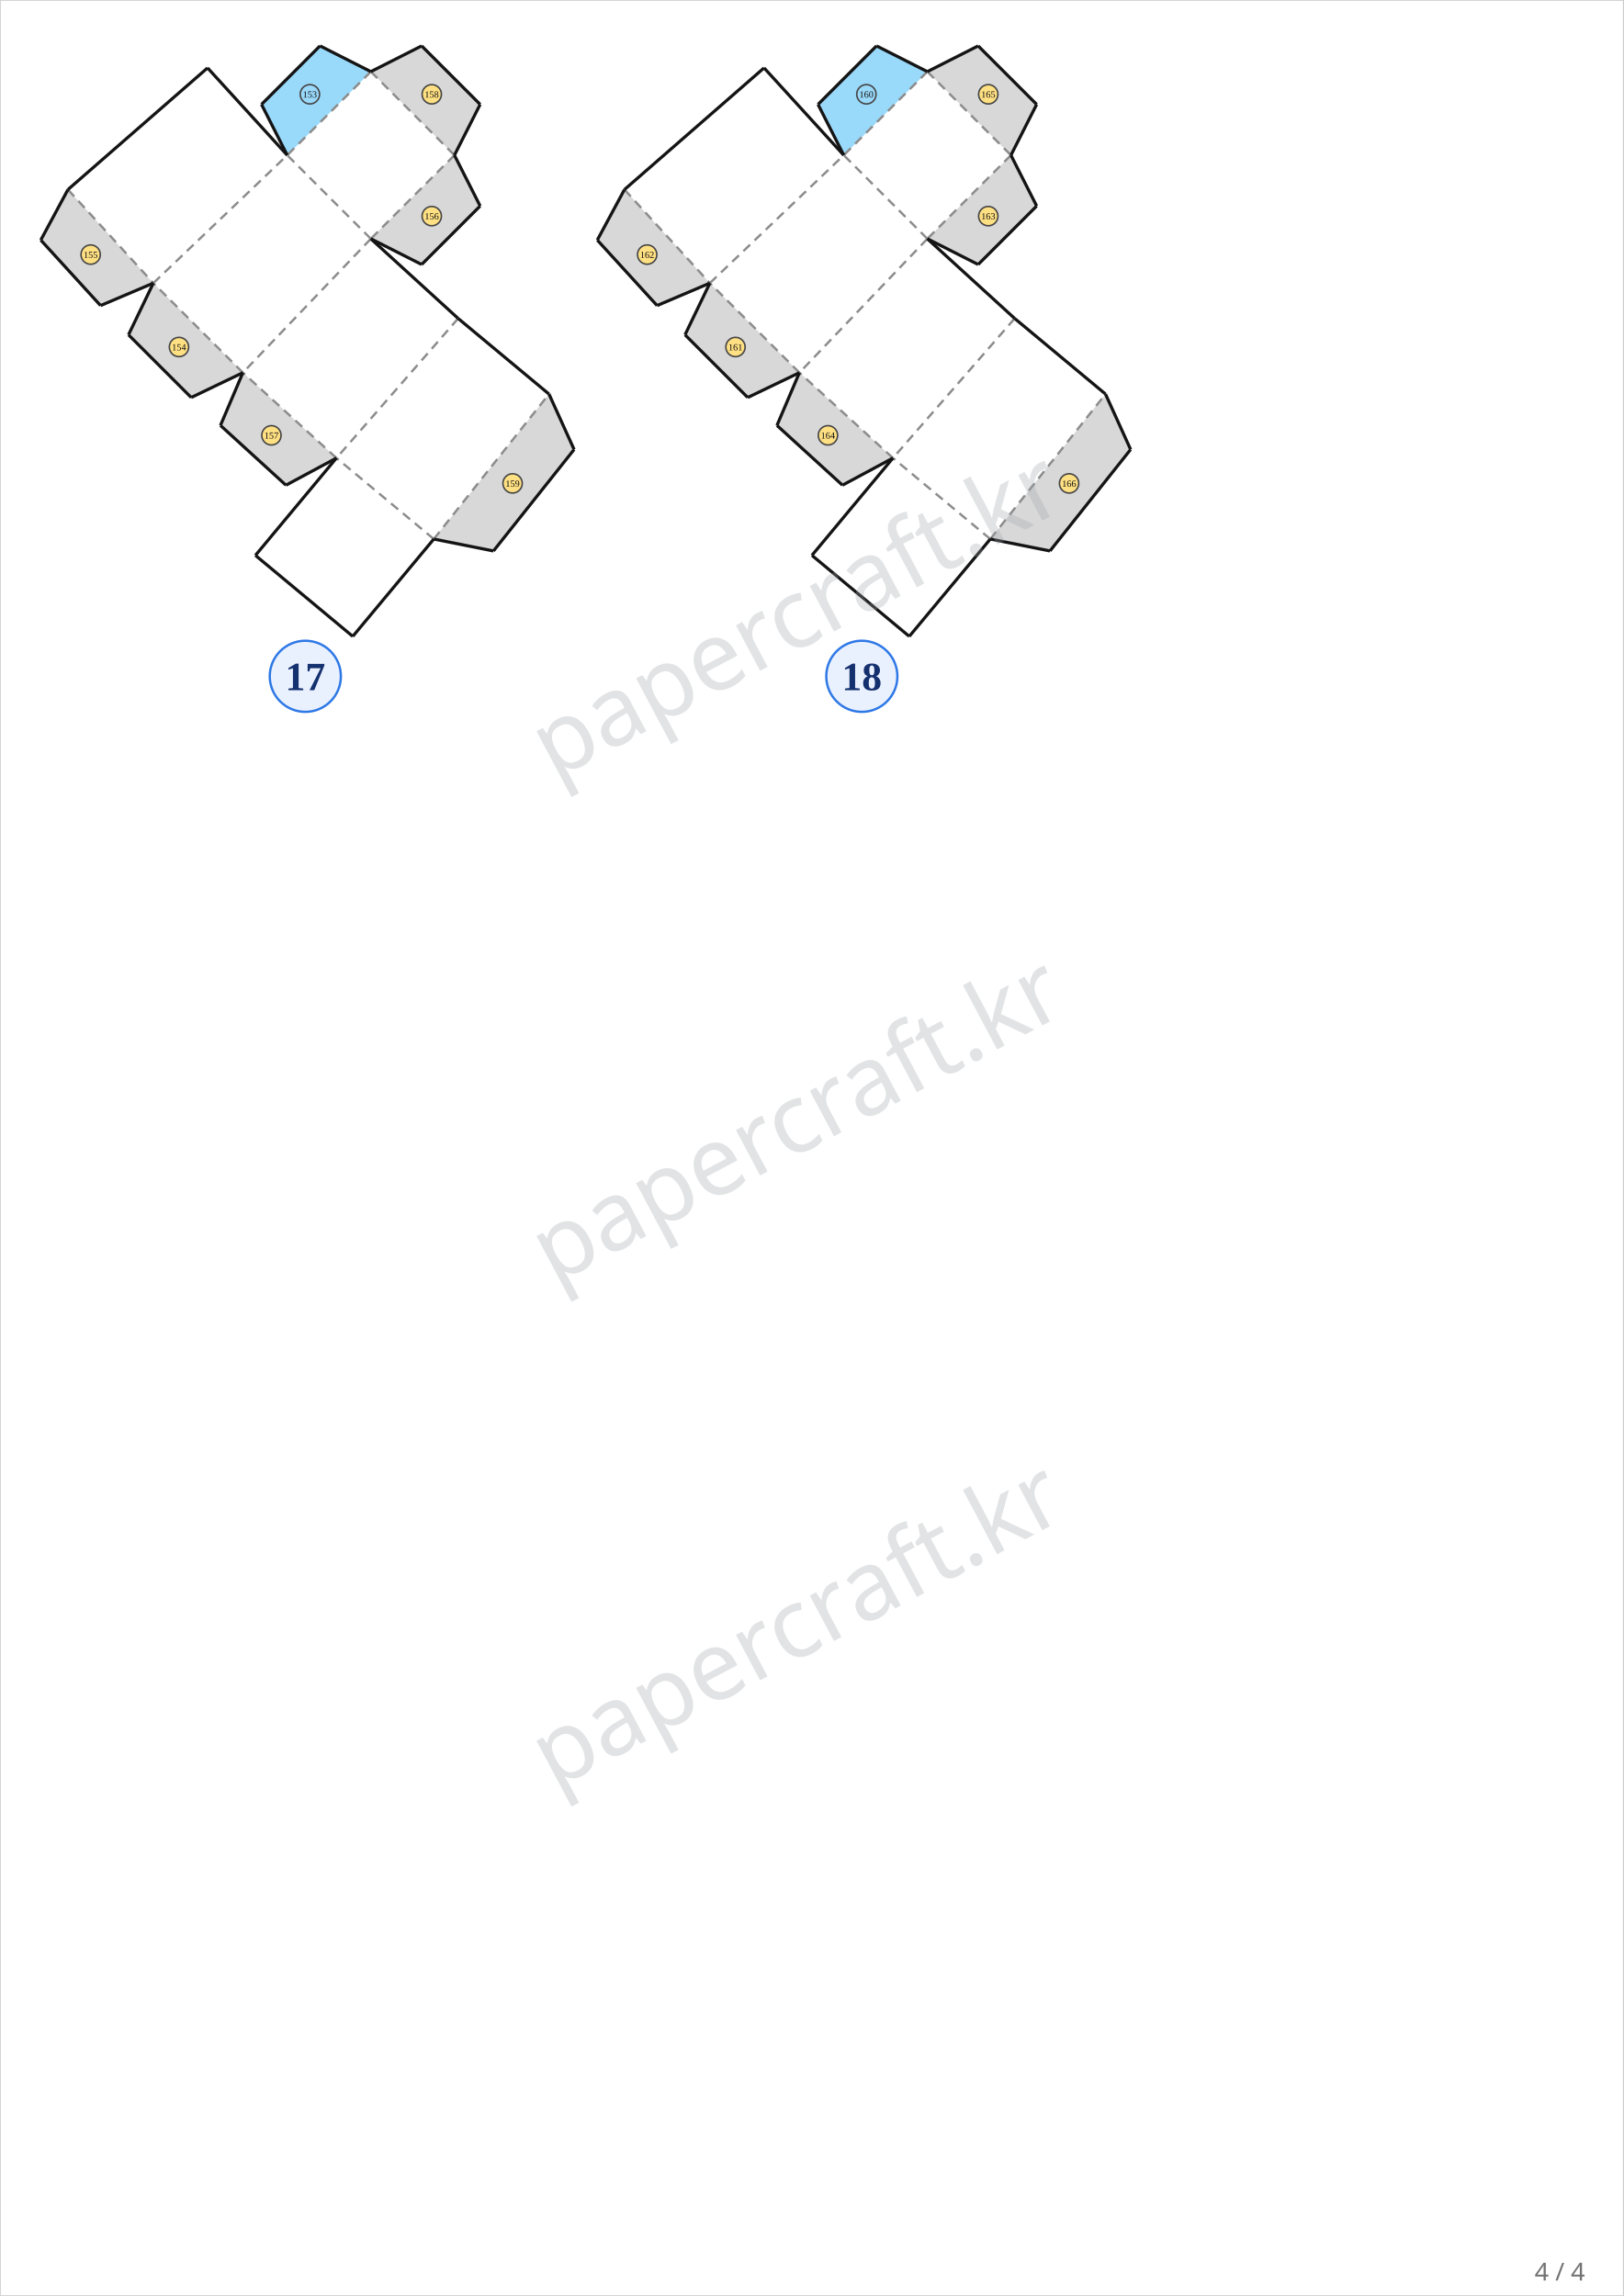
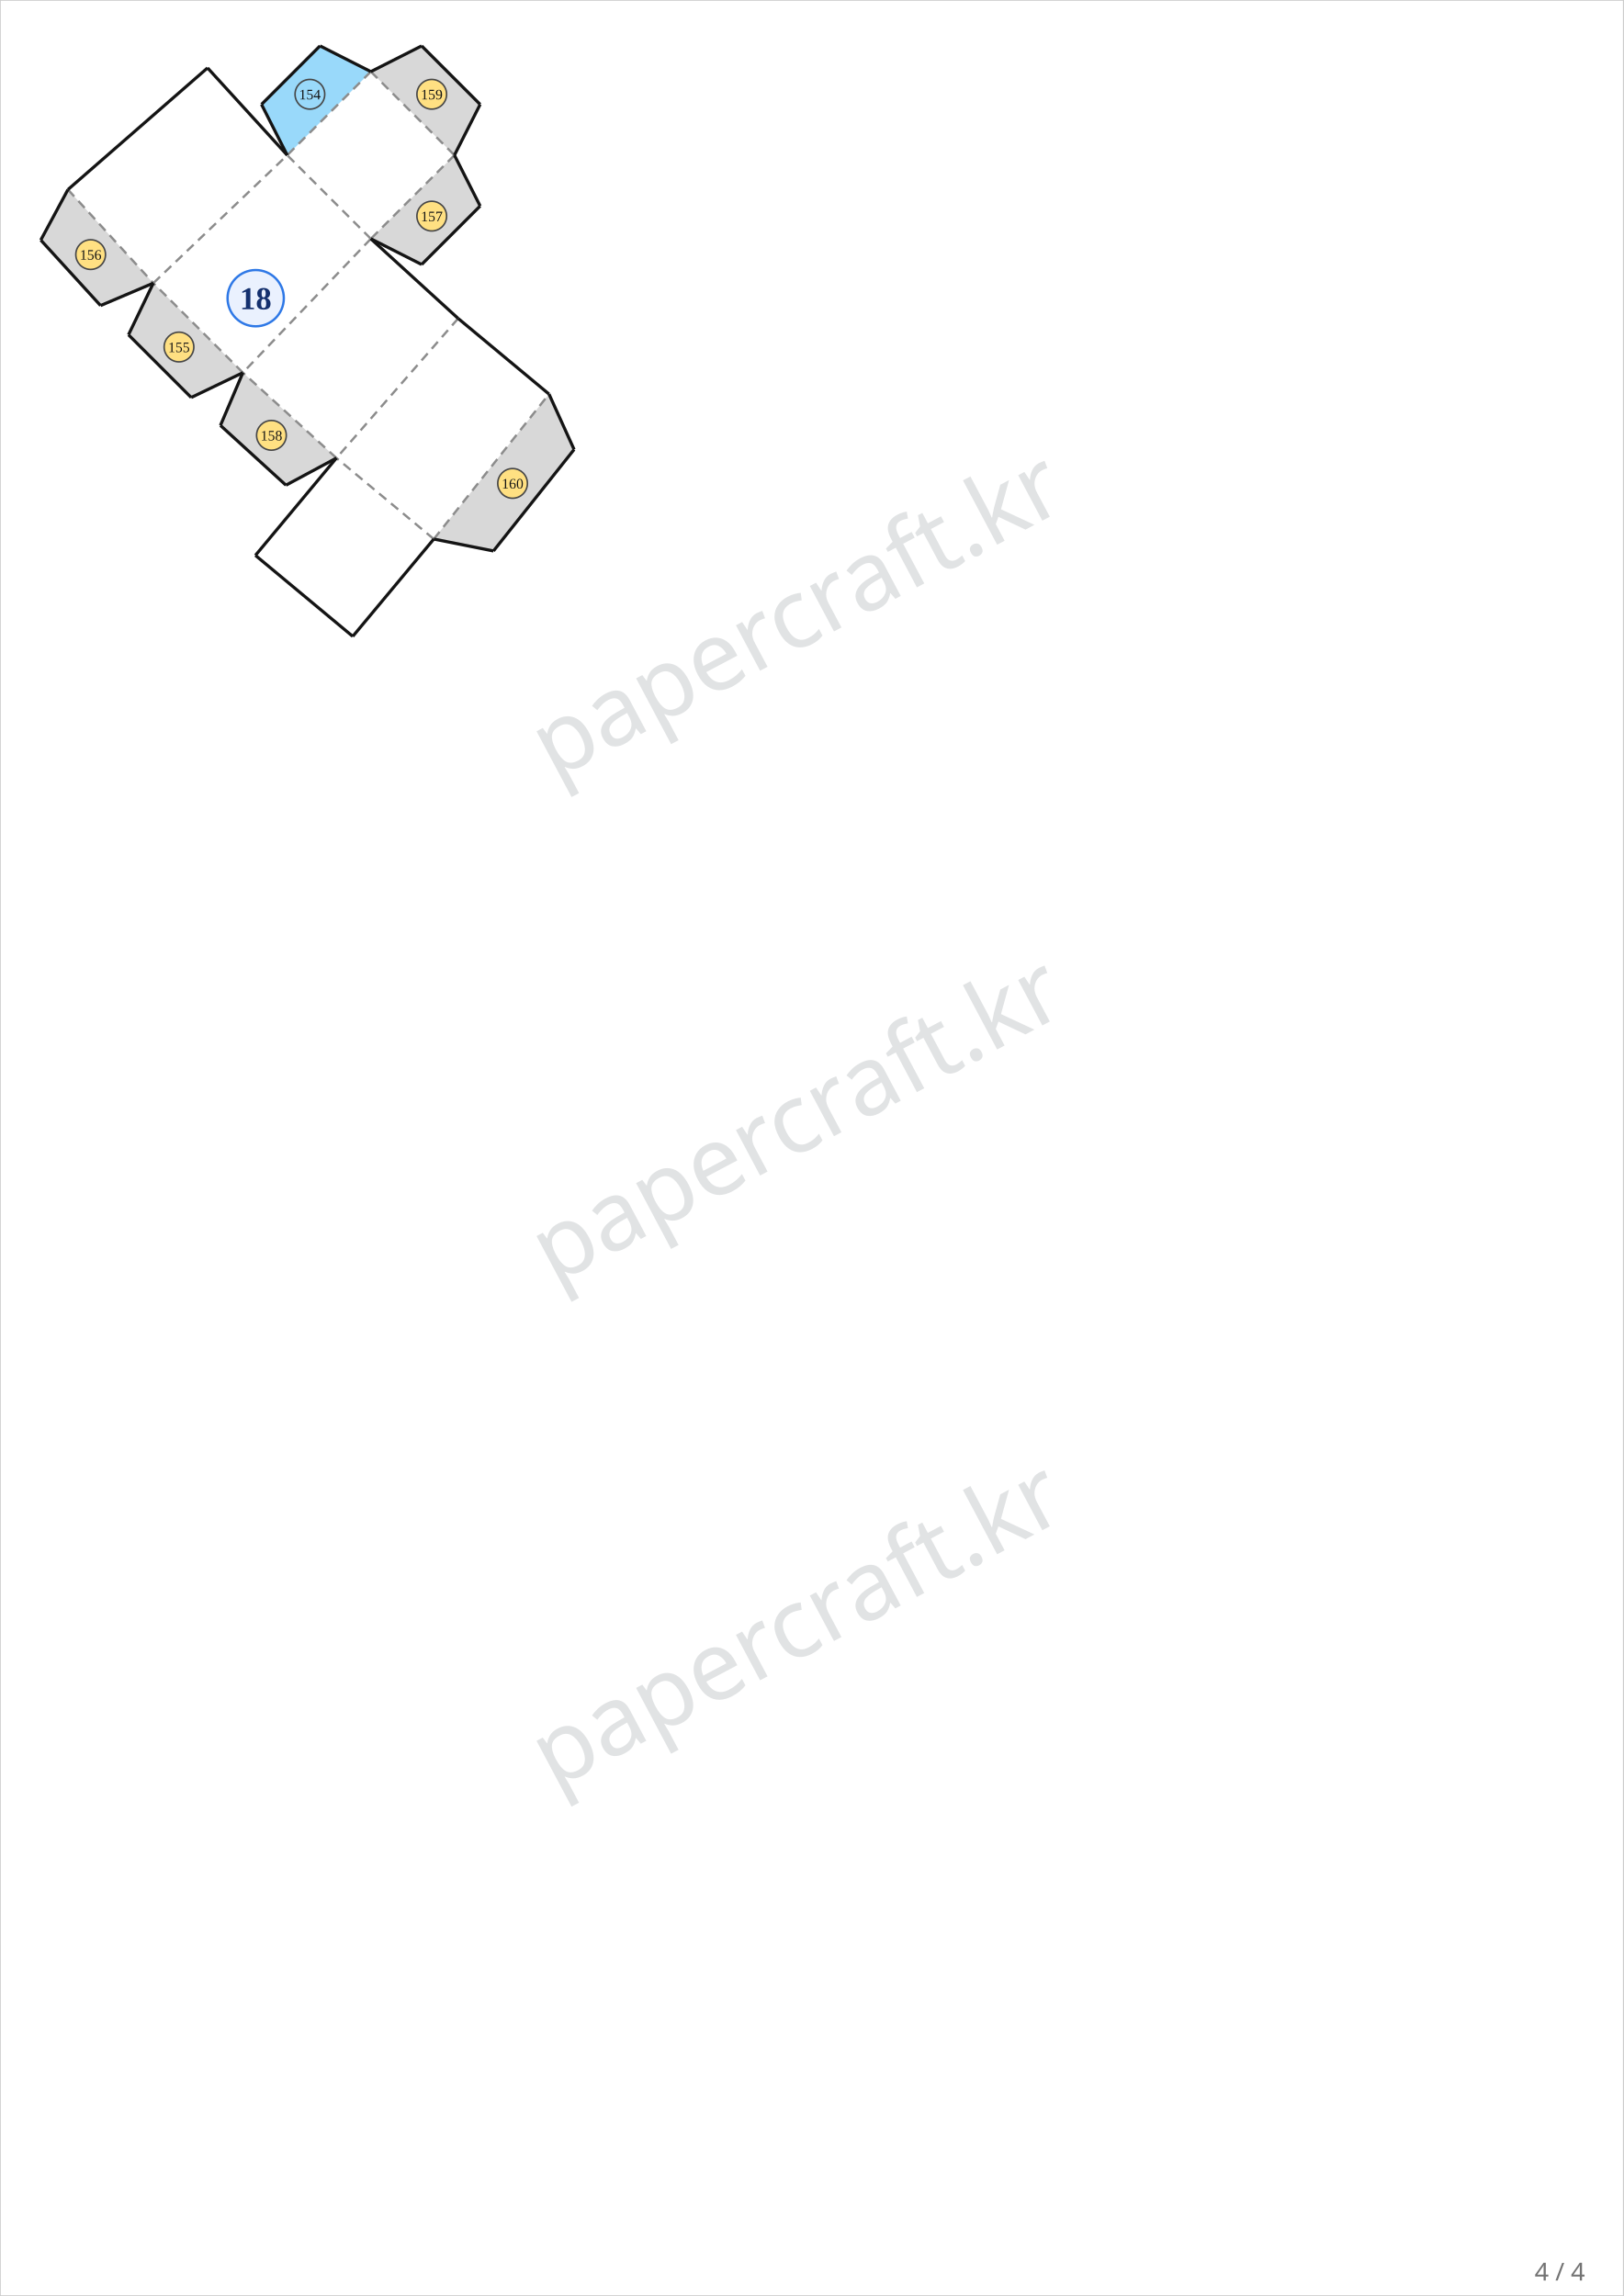
<svg xmlns="http://www.w3.org/2000/svg" width="210.00mm" height="297.00mm" viewBox="0 0 210.00 297.00">
  <rect x="0" y="0" width="210.00" height="297.00" fill="#ffffff" stroke="#cccccc" stroke-width="0.2" />
  <polygon points="37.15,20.076 33.822,13.505 41.389,5.937 47.961,9.265" fill="rgb(216,216,216)" />
  <polygon points="19.832,36.622 16.619,43.309 24.728,51.417 31.415,48.205" fill="rgb(216,216,216)" />
  <polygon points="19.832,36.622 13.005,39.526 5.274,31.056 8.788,24.522" fill="rgb(216,216,216)" />
  <polygon points="47.961,30.887 54.532,34.215 62.1,26.647 58.772,20.076" fill="rgb(216,216,216)" />
  <polygon points="31.415,48.205 28.511,55.032 36.981,62.762 43.515,59.249" fill="rgb(216,216,216)" />
  <polygon points="58.772,20.076 62.1,13.505 54.532,5.937 47.961,9.265" fill="rgb(216,216,216)" />
  <polygon points="71.005,50.976 74.25,58.144 63.82,71.271 56.105,69.729" fill="rgb(216,216,216)" />
  <polygon points="37.15,20.076 33.822,13.505 41.389,5.937 47.961,9.265" fill="#99d9fa" />
  <line x1="19.832" y1="36.622" x2="37.15" y2="20.076" stroke="#8c8c8c" stroke-width="0.3" stroke-dasharray="1.2,0.8" />
  <line x1="47.961" y1="30.887" x2="37.15" y2="20.076" stroke="#8c8c8c" stroke-width="0.3" stroke-dasharray="1.2,0.8" />
  <line x1="47.961" y1="30.887" x2="31.415" y2="48.205" stroke="#8c8c8c" stroke-width="0.3" stroke-dasharray="1.2,0.8" />
  <line x1="59.254" y1="41.194" x2="43.515" y2="59.249" stroke="#8c8c8c" stroke-width="0.3" stroke-dasharray="1.2,0.8" />
  <line x1="56.105" y1="69.729" x2="43.515" y2="59.249" stroke="#8c8c8c" stroke-width="0.3" stroke-dasharray="1.2,0.8" />
  <line x1="47.961" y1="9.265" x2="37.15" y2="20.076" stroke="#8c8c8c" stroke-width="0.3" stroke-dasharray="1.2,0.8" />
  <line x1="31.415" y1="48.205" x2="19.832" y2="36.622" stroke="#8c8c8c" stroke-width="0.3" stroke-dasharray="1.2,0.8" />
  <line x1="8.788" y1="24.522" x2="19.832" y2="36.622" stroke="#8c8c8c" stroke-width="0.3" stroke-dasharray="1.2,0.8" />
  <line x1="58.772" y1="20.076" x2="47.961" y2="30.887" stroke="#8c8c8c" stroke-width="0.3" stroke-dasharray="1.2,0.8" />
  <line x1="43.515" y1="59.249" x2="31.415" y2="48.205" stroke="#8c8c8c" stroke-width="0.3" stroke-dasharray="1.2,0.8" />
  <line x1="47.961" y1="9.265" x2="58.772" y2="20.076" stroke="#8c8c8c" stroke-width="0.3" stroke-dasharray="1.2,0.8" />
  <line x1="56.105" y1="69.729" x2="71.005" y2="50.976" stroke="#8c8c8c" stroke-width="0.3" stroke-dasharray="1.2,0.8" />
  <line x1="26.843" y1="8.783" x2="37.15" y2="20.076" stroke="#141414" stroke-width="0.4" />
  <line x1="45.624" y1="82.319" x2="33.034" y2="71.839" stroke="#141414" stroke-width="0.4" />
  <line x1="56.105" y1="69.729" x2="45.624" y2="82.319" stroke="#141414" stroke-width="0.4" />
  <line x1="47.961" y1="30.887" x2="59.254" y2="41.194" stroke="#141414" stroke-width="0.4" />
  <line x1="33.034" y1="71.839" x2="43.515" y2="59.249" stroke="#141414" stroke-width="0.4" />
  <line x1="59.254" y1="41.194" x2="71.005" y2="50.976" stroke="#141414" stroke-width="0.4" />
  <line x1="8.788" y1="24.522" x2="26.843" y2="8.783" stroke="#141414" stroke-width="0.4" />
  <line x1="37.15" y1="20.076" x2="33.822" y2="13.505" stroke="#141414" stroke-width="0.4" />
  <line x1="33.822" y1="13.505" x2="41.389" y2="5.937" stroke="#141414" stroke-width="0.4" />
  <line x1="41.389" y1="5.937" x2="47.961" y2="9.265" stroke="#141414" stroke-width="0.4" />
  <line x1="19.832" y1="36.622" x2="16.619" y2="43.309" stroke="#141414" stroke-width="0.4" />
  <line x1="16.619" y1="43.309" x2="24.728" y2="51.417" stroke="#141414" stroke-width="0.4" />
  <line x1="24.728" y1="51.417" x2="31.415" y2="48.205" stroke="#141414" stroke-width="0.4" />
  <line x1="19.832" y1="36.622" x2="13.005" y2="39.526" stroke="#141414" stroke-width="0.4" />
  <line x1="13.005" y1="39.526" x2="5.274" y2="31.056" stroke="#141414" stroke-width="0.4" />
  <line x1="5.274" y1="31.056" x2="8.788" y2="24.522" stroke="#141414" stroke-width="0.4" />
  <line x1="47.961" y1="30.887" x2="54.532" y2="34.215" stroke="#141414" stroke-width="0.4" />
  <line x1="54.532" y1="34.215" x2="62.1" y2="26.647" stroke="#141414" stroke-width="0.4" />
  <line x1="62.1" y1="26.647" x2="58.772" y2="20.076" stroke="#141414" stroke-width="0.4" />
  <line x1="31.415" y1="48.205" x2="28.511" y2="55.032" stroke="#141414" stroke-width="0.4" />
  <line x1="28.511" y1="55.032" x2="36.981" y2="62.762" stroke="#141414" stroke-width="0.4" />
  <line x1="36.981" y1="62.762" x2="43.515" y2="59.249" stroke="#141414" stroke-width="0.4" />
  <line x1="58.772" y1="20.076" x2="62.1" y2="13.505" stroke="#141414" stroke-width="0.4" />
  <line x1="62.1" y1="13.505" x2="54.532" y2="5.937" stroke="#141414" stroke-width="0.4" />
  <line x1="54.532" y1="5.937" x2="47.961" y2="9.265" stroke="#141414" stroke-width="0.4" />
  <line x1="71.005" y1="50.976" x2="74.25" y2="58.144" stroke="#141414" stroke-width="0.4" />
  <line x1="74.25" y1="58.144" x2="63.82" y2="71.271" stroke="#141414" stroke-width="0.4" />
  <line x1="63.82" y1="71.271" x2="56.105" y2="69.729" stroke="#141414" stroke-width="0.4" />
-   <circle cx="40.08" cy="12.195" r="1.25" fill="#99d9fa" stroke="#464646" stroke-width="0.2" />
-   <text x="40.08" y="12.62" font-size="1.22" text-anchor="middle" fill="#141414">153</text>
-   <circle cx="23.148" cy="44.888" r="1.25" fill="#ffe082" stroke="#464646" stroke-width="0.2" />
-   <text x="23.148" y="45.32" font-size="1.22" text-anchor="middle" fill="#141414">154</text>
-   <circle cx="11.725" cy="32.932" r="1.25" fill="#ffe082" stroke="#464646" stroke-width="0.2" />
-   <text x="11.725" y="33.36" font-size="1.22" text-anchor="middle" fill="#141414">155</text>
-   <circle cx="55.841" cy="27.956" r="1.25" fill="#ffe082" stroke="#464646" stroke-width="0.2" />
-   <text x="55.841" y="28.38" font-size="1.22" text-anchor="middle" fill="#141414">156</text>
-   <circle cx="35.105" cy="56.312" r="1.25" fill="#ffe082" stroke="#464646" stroke-width="0.2" />
-   <text x="35.105" y="56.74" font-size="1.22" text-anchor="middle" fill="#141414">157</text>
-   <circle cx="55.841" cy="12.195" r="1.25" fill="#ffe082" stroke="#464646" stroke-width="0.2" />
-   <text x="55.841" y="12.62" font-size="1.22" text-anchor="middle" fill="#141414">158</text>
-   <circle cx="66.295" cy="62.53" r="1.25" fill="#ffe082" stroke="#464646" stroke-width="0.2" />
-   <text x="66.295" y="62.96" font-size="1.22" text-anchor="middle" fill="#141414">159</text>
-   <circle cx="39.488" cy="87.483" r="4.6" fill="#eaf1fe" stroke="#2e78e6" stroke-width="0.3" />
-   <text x="39.488" y="89.283" font-size="5.2" text-anchor="middle" fill="#14306e" font-weight="bold">17</text>
-   <polygon points="109.126,20.076 105.798,13.505 113.365,5.937 119.937,9.265" fill="rgb(216,216,216)" />
-   <polygon points="91.808,36.622 88.595,43.309 96.704,51.417 103.391,48.205" fill="rgb(216,216,216)" />
-   <polygon points="91.808,36.622 84.981,39.526 77.25,31.056 80.764,24.522" fill="rgb(216,216,216)" />
-   <polygon points="119.937,30.887 126.508,34.215 134.076,26.647 130.748,20.076" fill="rgb(216,216,216)" />
-   <polygon points="103.391,48.205 100.487,55.032 108.957,62.762 115.49,59.249" fill="rgb(216,216,216)" />
-   <polygon points="130.748,20.076 134.076,13.505 126.508,5.937 119.937,9.265" fill="rgb(216,216,216)" />
-   <polygon points="142.98,50.976 146.226,58.144 135.796,71.271 128.081,69.729" fill="rgb(216,216,216)" />
-   <polygon points="109.126,20.076 105.798,13.505 113.365,5.937 119.937,9.265" fill="#99d9fa" />
-   <line x1="91.808" y1="36.622" x2="109.126" y2="20.076" stroke="#8c8c8c" stroke-width="0.3" stroke-dasharray="1.2,0.8" />
-   <line x1="119.937" y1="30.887" x2="109.126" y2="20.076" stroke="#8c8c8c" stroke-width="0.3" stroke-dasharray="1.2,0.8" />
-   <line x1="119.937" y1="30.887" x2="103.391" y2="48.205" stroke="#8c8c8c" stroke-width="0.3" stroke-dasharray="1.2,0.8" />
-   <line x1="131.23" y1="41.194" x2="115.49" y2="59.249" stroke="#8c8c8c" stroke-width="0.3" stroke-dasharray="1.2,0.8" />
-   <line x1="128.081" y1="69.729" x2="115.49" y2="59.249" stroke="#8c8c8c" stroke-width="0.3" stroke-dasharray="1.2,0.8" />
-   <line x1="119.937" y1="9.265" x2="109.126" y2="20.076" stroke="#8c8c8c" stroke-width="0.3" stroke-dasharray="1.2,0.8" />
-   <line x1="103.391" y1="48.205" x2="91.808" y2="36.622" stroke="#8c8c8c" stroke-width="0.3" stroke-dasharray="1.2,0.8" />
-   <line x1="80.764" y1="24.522" x2="91.808" y2="36.622" stroke="#8c8c8c" stroke-width="0.3" stroke-dasharray="1.2,0.8" />
-   <line x1="130.748" y1="20.076" x2="119.937" y2="30.887" stroke="#8c8c8c" stroke-width="0.3" stroke-dasharray="1.2,0.8" />
-   <line x1="115.49" y1="59.249" x2="103.391" y2="48.205" stroke="#8c8c8c" stroke-width="0.3" stroke-dasharray="1.2,0.8" />
-   <line x1="119.937" y1="9.265" x2="130.748" y2="20.076" stroke="#8c8c8c" stroke-width="0.3" stroke-dasharray="1.2,0.8" />
-   <line x1="128.081" y1="69.729" x2="142.98" y2="50.976" stroke="#8c8c8c" stroke-width="0.3" stroke-dasharray="1.2,0.8" />
-   <line x1="98.818" y1="8.783" x2="109.126" y2="20.076" stroke="#141414" stroke-width="0.4" />
-   <line x1="117.6" y1="82.319" x2="105.01" y2="71.839" stroke="#141414" stroke-width="0.4" />
-   <line x1="128.081" y1="69.729" x2="117.6" y2="82.319" stroke="#141414" stroke-width="0.4" />
-   <line x1="119.937" y1="30.887" x2="131.23" y2="41.194" stroke="#141414" stroke-width="0.4" />
-   <line x1="105.01" y1="71.839" x2="115.49" y2="59.249" stroke="#141414" stroke-width="0.4" />
-   <line x1="131.23" y1="41.194" x2="142.981" y2="50.976" stroke="#141414" stroke-width="0.4" />
-   <line x1="80.764" y1="24.522" x2="98.818" y2="8.783" stroke="#141414" stroke-width="0.4" />
-   <line x1="109.126" y1="20.076" x2="105.798" y2="13.505" stroke="#141414" stroke-width="0.4" />
-   <line x1="105.798" y1="13.505" x2="113.365" y2="5.937" stroke="#141414" stroke-width="0.4" />
-   <line x1="113.365" y1="5.937" x2="119.937" y2="9.265" stroke="#141414" stroke-width="0.4" />
-   <line x1="91.808" y1="36.622" x2="88.595" y2="43.309" stroke="#141414" stroke-width="0.4" />
-   <line x1="88.595" y1="43.309" x2="96.704" y2="51.417" stroke="#141414" stroke-width="0.4" />
-   <line x1="96.704" y1="51.417" x2="103.391" y2="48.205" stroke="#141414" stroke-width="0.4" />
-   <line x1="91.808" y1="36.622" x2="84.981" y2="39.526" stroke="#141414" stroke-width="0.4" />
-   <line x1="84.981" y1="39.526" x2="77.25" y2="31.056" stroke="#141414" stroke-width="0.4" />
-   <line x1="77.25" y1="31.056" x2="80.764" y2="24.522" stroke="#141414" stroke-width="0.4" />
-   <line x1="119.937" y1="30.887" x2="126.508" y2="34.215" stroke="#141414" stroke-width="0.4" />
-   <line x1="126.508" y1="34.215" x2="134.076" y2="26.647" stroke="#141414" stroke-width="0.4" />
-   <line x1="134.076" y1="26.647" x2="130.748" y2="20.076" stroke="#141414" stroke-width="0.4" />
-   <line x1="103.391" y1="48.205" x2="100.487" y2="55.032" stroke="#141414" stroke-width="0.4" />
-   <line x1="100.487" y1="55.032" x2="108.957" y2="62.762" stroke="#141414" stroke-width="0.4" />
-   <line x1="108.957" y1="62.762" x2="115.49" y2="59.249" stroke="#141414" stroke-width="0.4" />
-   <line x1="130.748" y1="20.076" x2="134.076" y2="13.505" stroke="#141414" stroke-width="0.4" />
-   <line x1="134.076" y1="13.505" x2="126.508" y2="5.937" stroke="#141414" stroke-width="0.4" />
-   <line x1="126.508" y1="5.937" x2="119.937" y2="9.265" stroke="#141414" stroke-width="0.4" />
-   <line x1="142.98" y1="50.976" x2="146.226" y2="58.144" stroke="#141414" stroke-width="0.4" />
-   <line x1="146.226" y1="58.144" x2="135.796" y2="71.271" stroke="#141414" stroke-width="0.4" />
-   <line x1="135.796" y1="71.271" x2="128.081" y2="69.729" stroke="#141414" stroke-width="0.4" />
-   <circle cx="112.056" cy="12.195" r="1.25" fill="#99d9fa" stroke="#464646" stroke-width="0.2" />
-   <text x="112.056" y="12.62" font-size="1.22" text-anchor="middle" fill="#141414">160</text>
-   <circle cx="95.124" cy="44.888" r="1.25" fill="#ffe082" stroke="#464646" stroke-width="0.2" />
-   <text x="95.124" y="45.32" font-size="1.22" text-anchor="middle" fill="#141414">161</text>
-   <circle cx="83.701" cy="32.932" r="1.25" fill="#ffe082" stroke="#464646" stroke-width="0.2" />
-   <text x="83.701" y="33.36" font-size="1.22" text-anchor="middle" fill="#141414">162</text>
-   <circle cx="127.817" cy="27.956" r="1.25" fill="#ffe082" stroke="#464646" stroke-width="0.2" />
-   <text x="127.817" y="28.38" font-size="1.22" text-anchor="middle" fill="#141414">163</text>
-   <circle cx="107.081" cy="56.312" r="1.25" fill="#ffe082" stroke="#464646" stroke-width="0.2" />
-   <text x="107.081" y="56.74" font-size="1.22" text-anchor="middle" fill="#141414">164</text>
-   <circle cx="127.817" cy="12.195" r="1.25" fill="#ffe082" stroke="#464646" stroke-width="0.2" />
-   <text x="127.817" y="12.62" font-size="1.22" text-anchor="middle" fill="#141414">165</text>
-   <circle cx="138.271" cy="62.53" r="1.25" fill="#ffe082" stroke="#464646" stroke-width="0.2" />
-   <text x="138.271" y="62.96" font-size="1.22" text-anchor="middle" fill="#141414">166</text>
-   <circle cx="111.464" cy="87.483" r="4.6" fill="#eaf1fe" stroke="#2e78e6" stroke-width="0.3" />
-   <text x="111.464" y="89.283" font-size="5.2" text-anchor="middle" fill="#14306e" font-weight="bold">18</text>
+   <circle cx="40.08" cy="12.195" r="1.92" fill="#99d9fa" stroke="#464646" stroke-width="0.2" />
+   <text x="40.08" y="12.85" font-size="1.88" text-anchor="middle" fill="#141414">154</text>
+   <circle cx="23.148" cy="44.888" r="1.92" fill="#ffe082" stroke="#464646" stroke-width="0.2" />
+   <text x="23.148" y="45.55" font-size="1.88" text-anchor="middle" fill="#141414">155</text>
+   <circle cx="11.725" cy="32.932" r="1.92" fill="#ffe082" stroke="#464646" stroke-width="0.2" />
+   <text x="11.725" y="33.59" font-size="1.88" text-anchor="middle" fill="#141414">156</text>
+   <circle cx="55.841" cy="27.956" r="1.92" fill="#ffe082" stroke="#464646" stroke-width="0.2" />
+   <text x="55.841" y="28.62" font-size="1.88" text-anchor="middle" fill="#141414">157</text>
+   <circle cx="35.105" cy="56.312" r="1.92" fill="#ffe082" stroke="#464646" stroke-width="0.2" />
+   <text x="35.105" y="56.97" font-size="1.88" text-anchor="middle" fill="#141414">158</text>
+   <circle cx="55.841" cy="12.195" r="1.92" fill="#ffe082" stroke="#464646" stroke-width="0.2" />
+   <text x="55.841" y="12.85" font-size="1.88" text-anchor="middle" fill="#141414">159</text>
+   <circle cx="66.295" cy="62.53" r="1.92" fill="#ffe082" stroke="#464646" stroke-width="0.2" />
+   <text x="66.295" y="63.19" font-size="1.88" text-anchor="middle" fill="#141414">160</text>
+   <circle cx="33.069" cy="38.571" r="3.64" fill="#eaf1fe" stroke="#2e78e6" stroke-width="0.3" />
+   <text x="33.069" y="40.00" font-size="4.12" text-anchor="middle" fill="#14306e" font-weight="bold">18</text>
  <text x="205.0" y="295.0" font-size="3.2" text-anchor="end" fill="#737373" font-family="sans-serif">4 / 4</text>
  <g pointer-events="none">
    <text x="105.0" y="83.2" text-anchor="middle" font-family="sans-serif" font-size="12.4" fill="#9aa0a6" fill-opacity="0.3" transform="rotate(-28 105.0 83.2)">papercraft.kr</text>
    <text x="105.0" y="148.5" text-anchor="middle" font-family="sans-serif" font-size="12.4" fill="#9aa0a6" fill-opacity="0.3" transform="rotate(-28 105.0 148.5)">papercraft.kr</text>
    <text x="105.0" y="213.8" text-anchor="middle" font-family="sans-serif" font-size="12.4" fill="#9aa0a6" fill-opacity="0.3" transform="rotate(-28 105.0 213.8)">papercraft.kr</text>
  </g>
</svg>
